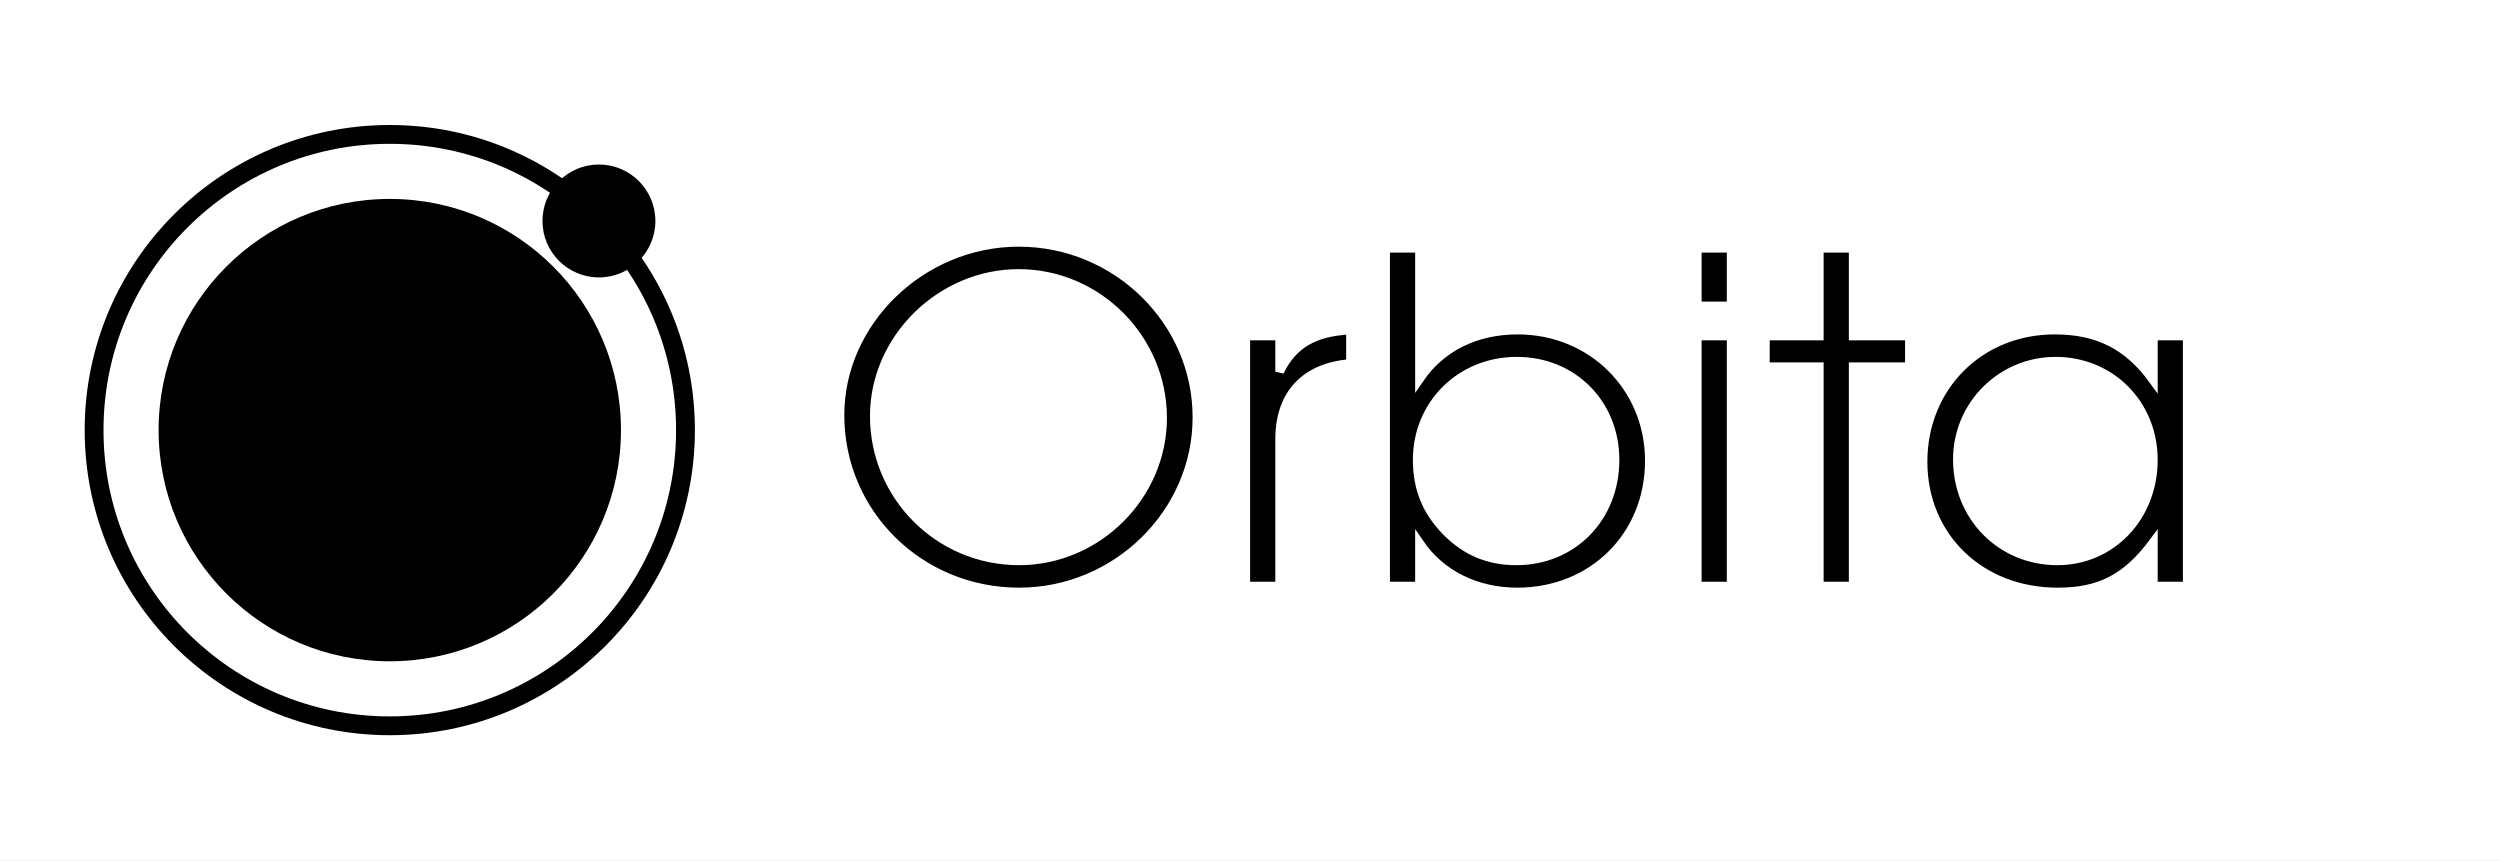
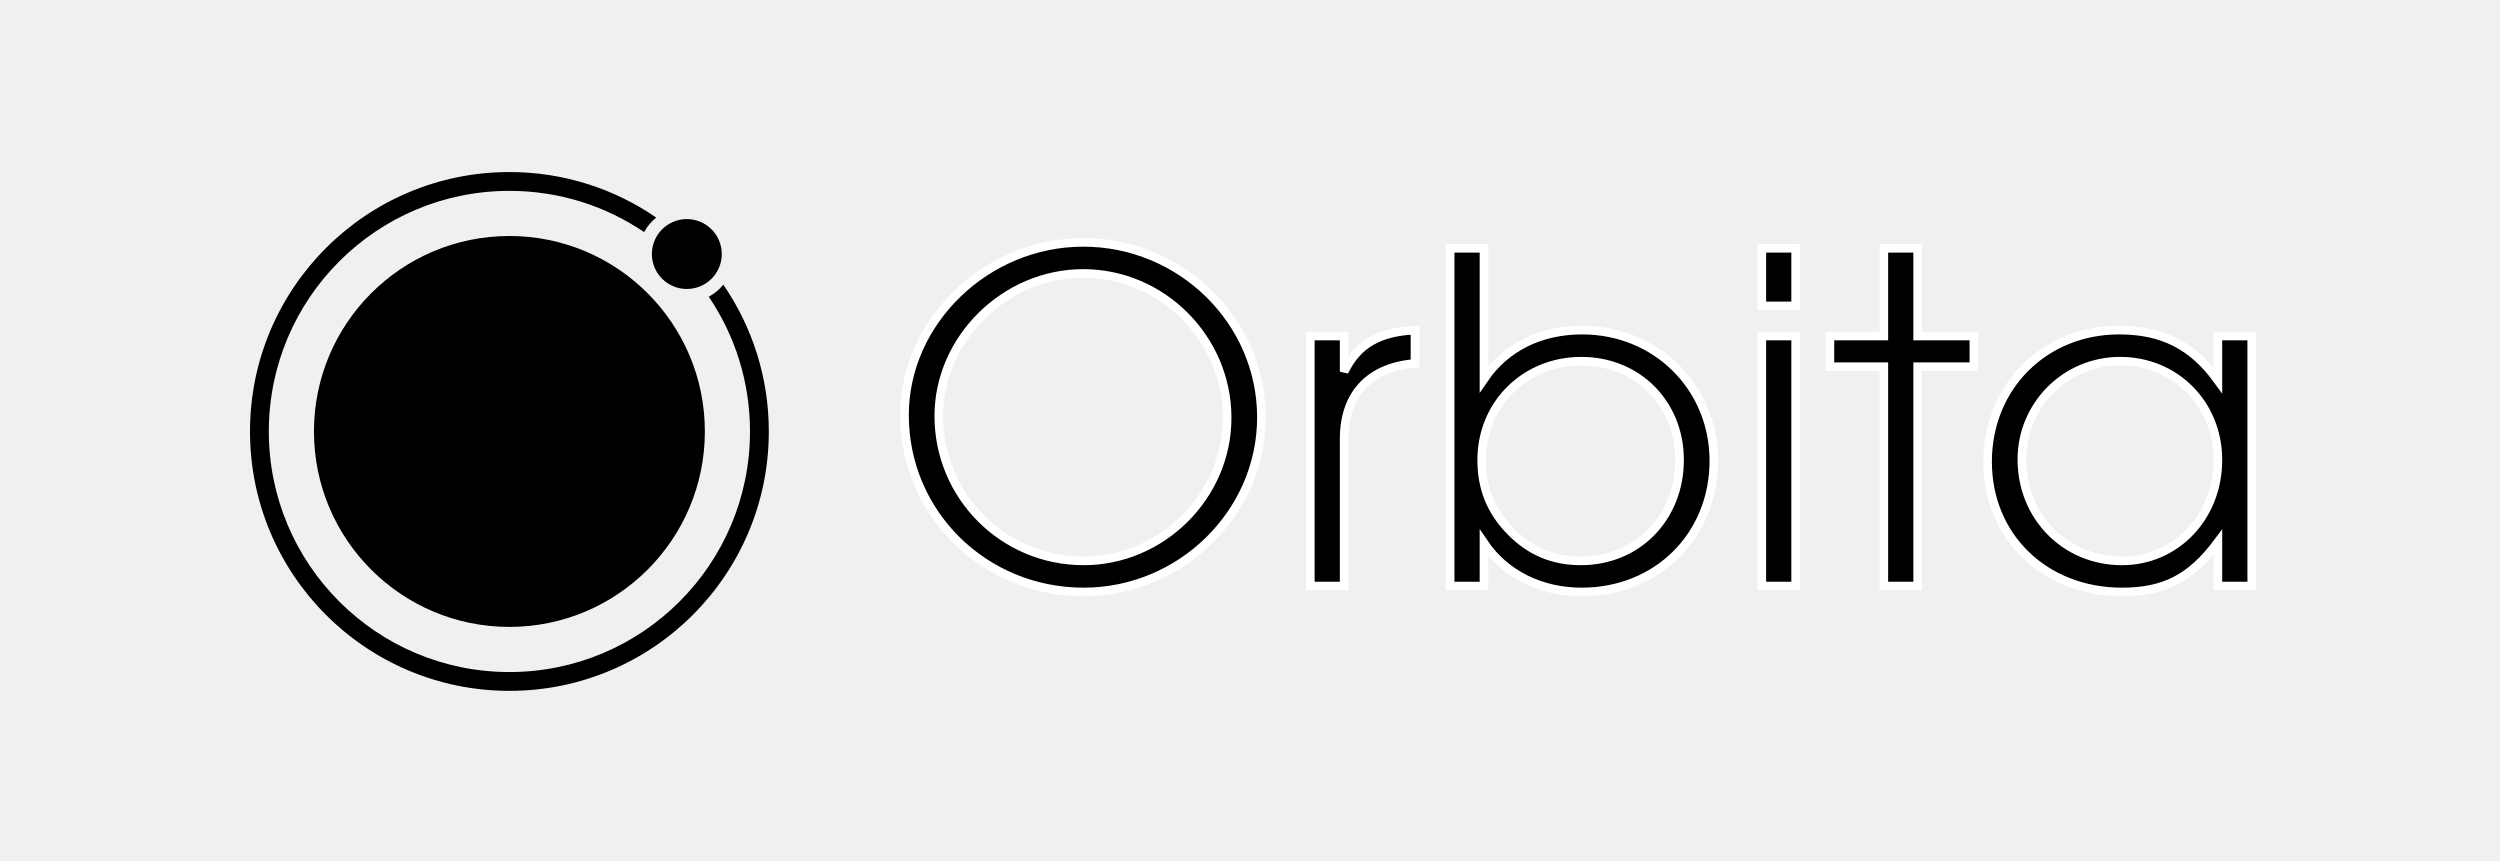
- <svg xmlns="http://www.w3.org/2000/svg" width="930" height="320" viewBox="0 0 930 320" role="img" aria-labelledby="title desc" version="1.1" id="svg3">
-   <defs id="defs3" />
-   <rect width="930" height="320" fill="#ffffff" id="rect1" />
-   <g fill="#000000" stroke="#000000" id="g3">
-     <circle cx="145" cy="160" r="110" fill="none" stroke-width="7" id="circle1" />
-     <circle cx="145" cy="160" r="86" stroke="none" id="circle2" />
-     <circle cx="222.8" cy="82.2" r="21" stroke="none" id="circle3" />
-   </g>
-   <path d="m 378.95,90.16 c -36.04,0 -66.47,29.41 -66.47,64.26 0,36.55 29.58,65.79 66.64,65.79 36.21,0 66.13,-29.41 66.13,-64.94 0,-35.87 -29.92,-65.11 -66.3,-65.11 z m 0,11.56 c 29.41,0 53.55,24.31 53.55,53.72 0,29.07 -24.31,53.21 -53.38,53.21 -29.92,0 -53.89,-24.14 -53.89,-53.89 0,-28.73 24.65,-53.04 53.72,-53.04 z M 463.44,218 h 12.58 v -54.23 c -0.17,-16.83 9.18,-27.2 26.35,-28.56 V 122.8 c -13.43,0.68 -21.42,5.27 -26.35,15.47 v -13.26 h -12.58 z m 52.02,0 h 12.58 v -15.98 c 7.82,11.56 21.08,18.19 36.38,18.19 28.05,0 49.13,-20.91 49.13,-48.79 0,-27.37 -21.42,-48.62 -48.96,-48.62 -15.64,0 -28.56,6.46 -36.55,18.19 V 92.37 h -12.58 z m 48.79,-83.64 c 20.91,0 36.55,15.81 36.55,36.72 0,21.42 -15.64,37.57 -36.72,37.57 -10.37,0 -18.87,-3.57 -26.18,-11.05 -7.31,-7.48 -10.71,-15.98 -10.71,-26.52 0,-20.74 16.15,-36.72 37.06,-36.72 z M 631.4,218 h 12.58 v -92.99 h -12.58 z m 0,-104.21 h 12.58 V 92.37 h -12.58 z M 676.79,218 h 12.58 v -81.6 h 20.91 v -11.39 h -20.91 V 92.37 h -12.58 v 32.64 h -20.06 v 11.39 h 20.06 z m 136.85,-92.99 h -12.58 v 16.49 c -9.35,-12.92 -20.57,-18.7 -36.72,-18.7 -27.88,0 -48.96,21.08 -48.96,48.96 0,27.88 21.25,48.45 49.98,48.45 15.81,0 25.67,-5.1 35.7,-18.53 V 218 h 12.58 z m -48.96,9.35 c 20.57,0 36.38,15.98 36.38,36.72 0,21.25 -15.64,37.57 -35.7,37.57 -21.08,0 -37.23,-16.49 -37.23,-37.74 0,-20.23 16.32,-36.55 36.55,-36.55 z" id="text3" style="font-weight:300;font-size:170px;font-family:Futura, 'Futura PT', 'Century Gothic', 'URW Gothic', sans-serif;letter-spacing:0;stroke:#ffffff;stroke-width:3.2" aria-label="Orbita" />
+ <svg xmlns="http://www.w3.org/2000/svg" width="930" height="320" viewBox="0 0 930 320" fill="none">
+   <path d="M402.95 90.16C366.91 90.16 336.48 119.57 336.48 154.42C336.48 190.97 366.06 220.21 403.12 220.21C439.33 220.21 469.25 190.8 469.25 155.27C469.25 119.4 439.33 90.16 402.95 90.16ZM402.95 101.72C432.36 101.72 456.5 126.03 456.5 155.44C456.5 184.51 432.19 208.65 403.12 208.65C373.2 208.65 349.23 184.51 349.23 154.76C349.23 126.03 373.88 101.72 402.95 101.72ZM487.44 218H500.02V163.77C499.85 146.94 509.2 136.57 526.37 135.21V122.8C512.94 123.48 504.95 128.07 500.02 138.27V125.01H487.44V218ZM539.46 218H552.04V202.02C559.86 213.58 573.12 220.21 588.42 220.21C616.47 220.21 637.55 199.3 637.55 171.42C637.55 144.05 616.13 122.8 588.59 122.8C572.95 122.8 560.03 129.26 552.04 140.99V92.37H539.46V218ZM588.25 134.36C609.16 134.36 624.8 150.17 624.8 171.08C624.8 192.5 609.16 208.65 588.08 208.65C577.71 208.65 569.21 205.08 561.9 197.6C554.59 190.12 551.19 181.62 551.19 171.08C551.19 150.34 567.34 134.36 588.25 134.36ZM655.4 218H667.98V125.01H655.4V218ZM655.4 113.79H667.98V92.37H655.4V113.79ZM700.79 218H713.37V136.4H734.28V125.01H713.37V92.37H700.79V125.01H680.73V136.4H700.79V218ZM837.64 125.01H825.06V141.5C815.71 128.58 804.49 122.8 788.34 122.8C760.46 122.8 739.38 143.88 739.38 171.76C739.38 199.64 760.63 220.21 789.36 220.21C805.17 220.21 815.03 215.11 825.06 201.68V218H837.64V125.01ZM788.68 134.36C809.25 134.36 825.06 150.34 825.06 171.08C825.06 192.33 809.42 208.65 789.36 208.65C768.28 208.65 752.13 192.16 752.13 170.91C752.13 150.68 768.45 134.36 788.68 134.36Z" fill="black" stroke="white" stroke-width="3.2" />
+   <path d="M189.5 233.209C229.656 233.209 262.209 200.656 262.209 160.5C262.209 120.344 229.656 87.791 189.5 87.791C149.344 87.791 116.791 120.344 116.791 160.5C116.791 200.656 149.344 233.209 189.5 233.209Z" fill="black" />
+   <path d="M189.5 64C209.768 64 228.576 70.249 244.104 80.925C242.273 82.409 240.744 84.249 239.622 86.341C225.322 76.657 208.072 71 189.5 71C140.071 71 100 111.071 100 160.5C100 209.929 140.071 250 189.5 250C238.929 250 279 209.929 279 160.5C279 141.928 273.343 124.678 263.658 110.377C265.75 109.255 267.59 107.726 269.074 105.896C279.75 121.424 286 140.232 286 160.5C286 213.795 242.795 257 189.5 257C136.205 257 93 213.795 93 160.5C93 107.205 136.205 64 189.5 64Z" fill="black" />
+   <path d="M255.5 107.5C262.68 107.5 268.5 101.68 268.5 94.5C268.5 87.32 262.68 81.5 255.5 81.5C248.32 81.5 242.5 87.32 242.5 94.5C242.5 101.68 248.32 107.5 255.5 107.5Z" fill="black" />
</svg>
